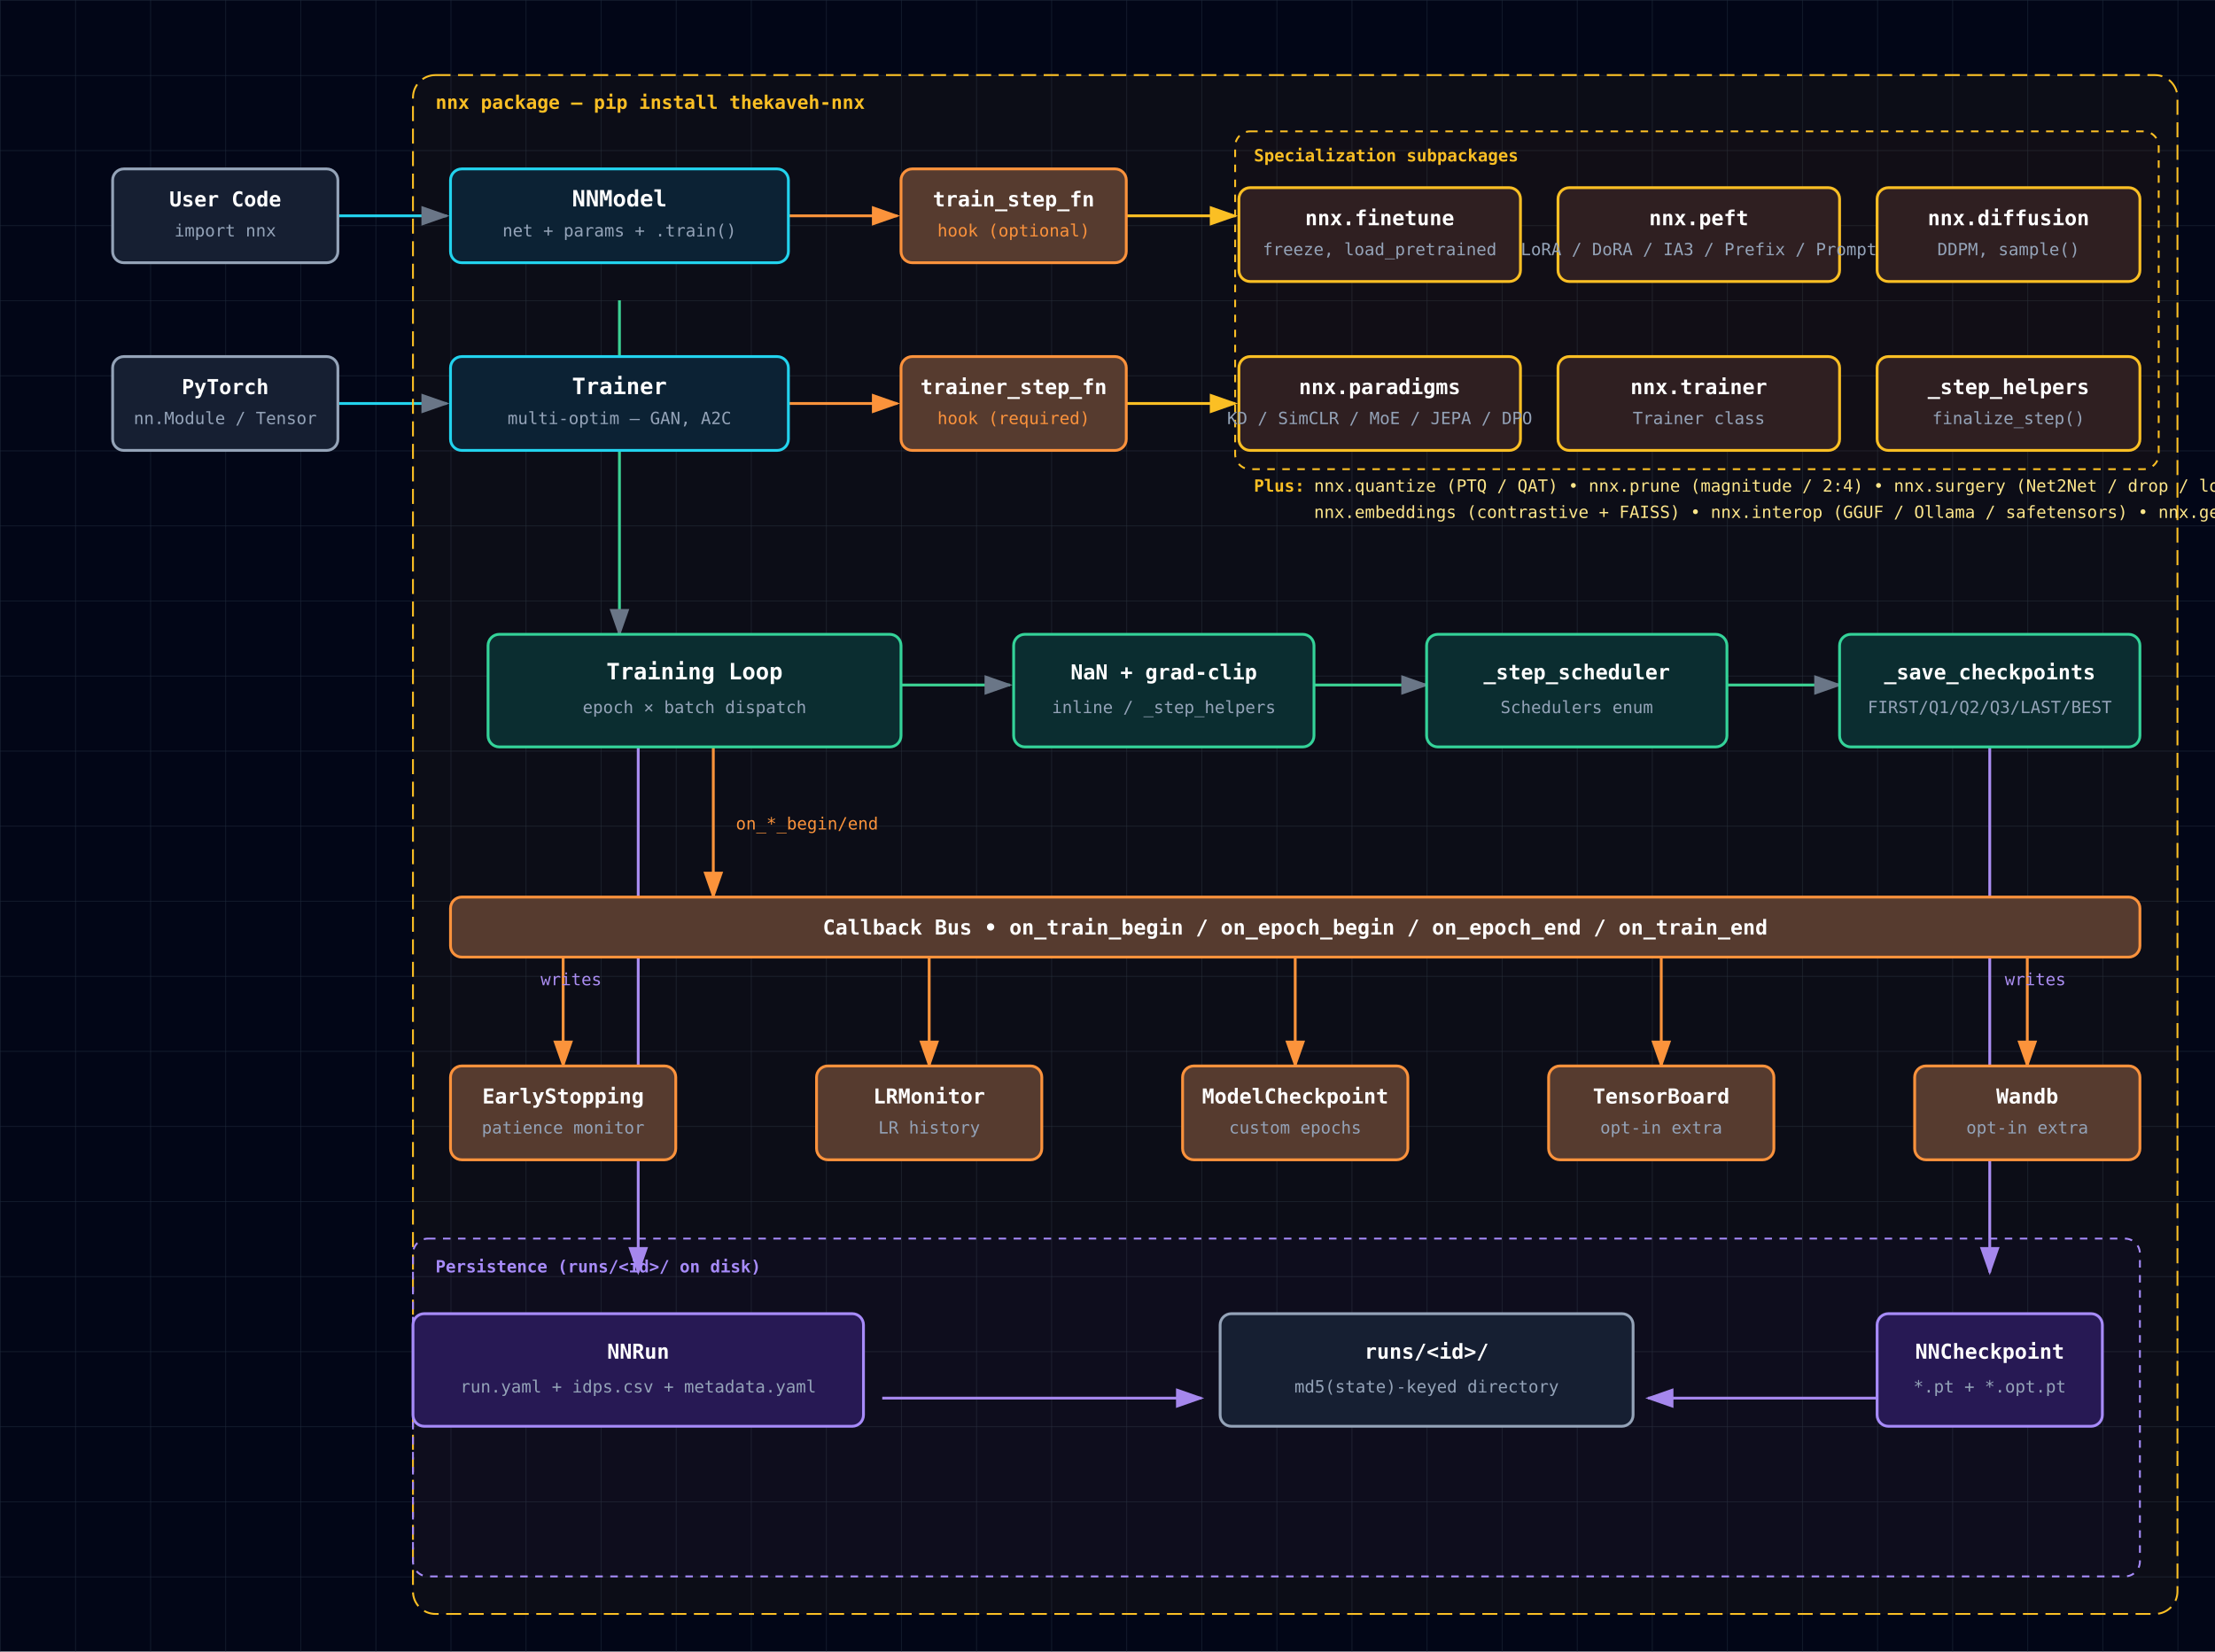
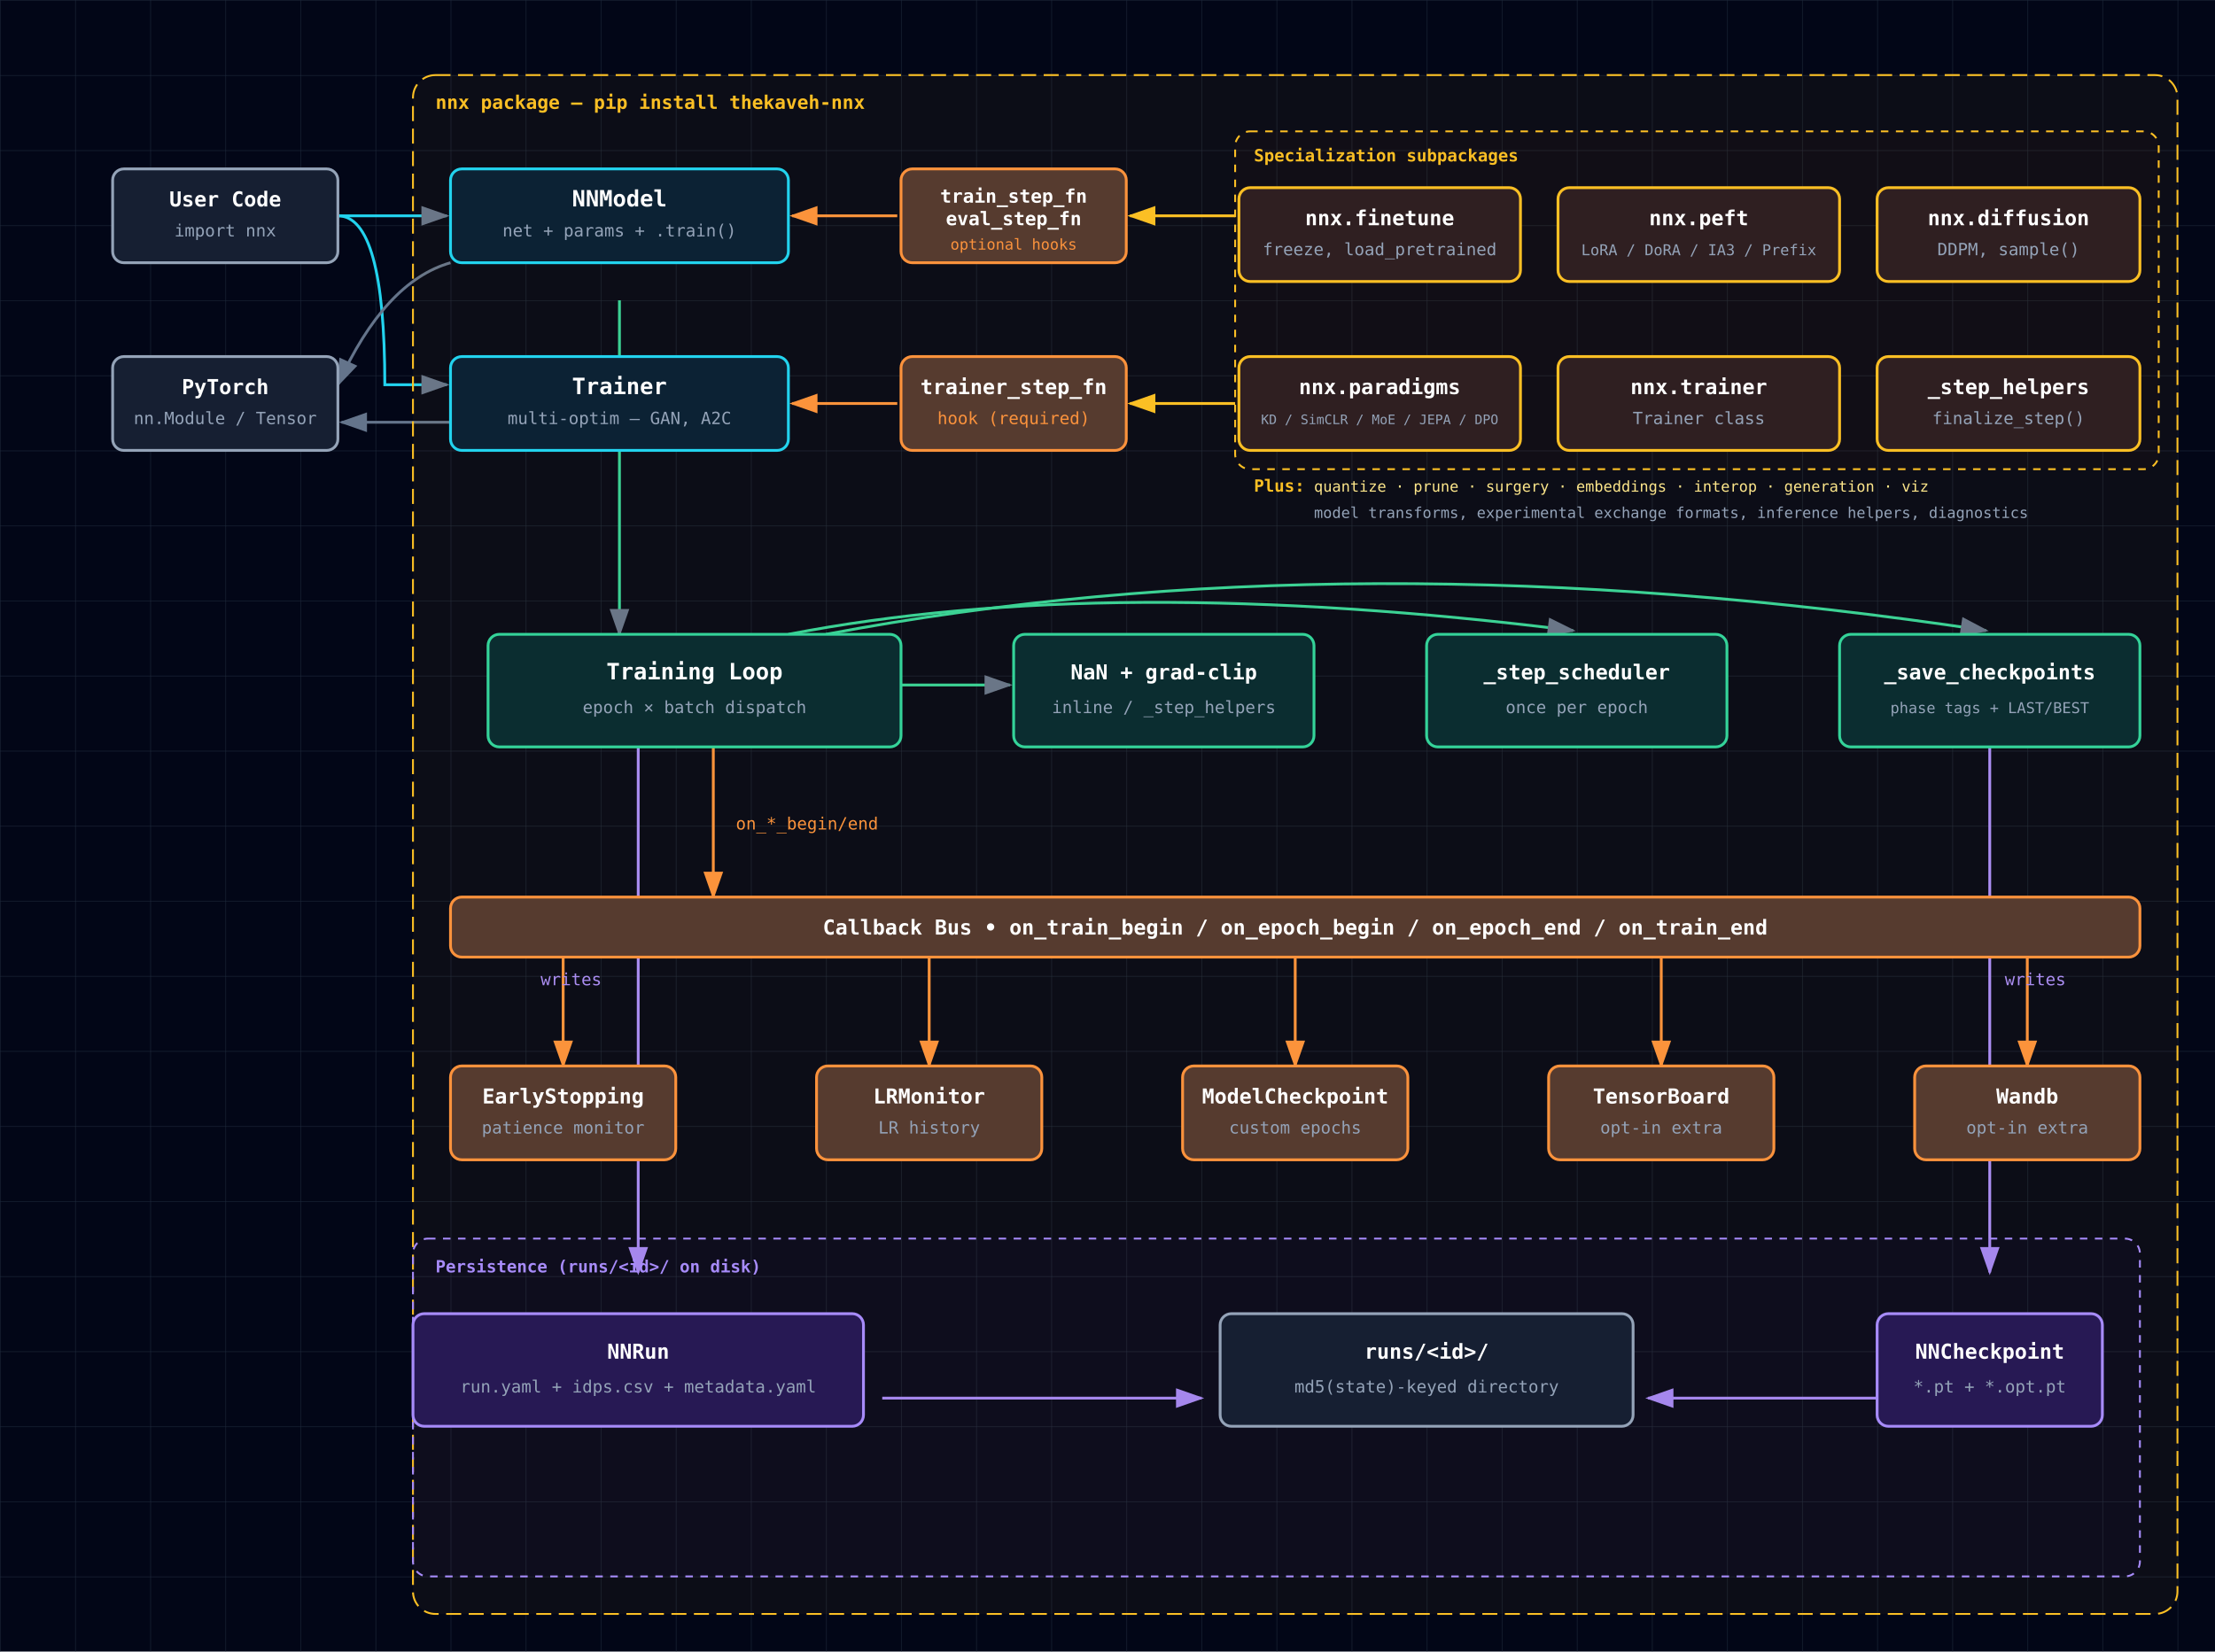
<svg xmlns="http://www.w3.org/2000/svg" viewBox="0 0 1180 880" font-family="ui-monospace, 'JetBrains Mono', 'SF Mono', Menlo, Consolas, monospace">
  <defs>
    <marker id="arrowhead" markerWidth="10" markerHeight="7" refX="9" refY="3.5" orient="auto">
      <polygon points="0 0, 10 3.5, 0 7" fill="#64748b" />
    </marker>
    <marker id="arrowhead-amber" markerWidth="10" markerHeight="7" refX="9" refY="3.5" orient="auto">
      <polygon points="0 0, 10 3.5, 0 7" fill="#fbbf24" />
    </marker>
    <marker id="arrowhead-orange" markerWidth="10" markerHeight="7" refX="9" refY="3.5" orient="auto">
      <polygon points="0 0, 10 3.5, 0 7" fill="#fb923c" />
    </marker>
    <marker id="arrowhead-violet" markerWidth="10" markerHeight="7" refX="9" refY="3.5" orient="auto">
      <polygon points="0 0, 10 3.5, 0 7" fill="#a78bfa" />
    </marker>
    <pattern id="grid" width="40" height="40" patternUnits="userSpaceOnUse">
      <path d="M 40 0 L 0 0 0 40" fill="none" stroke="#1e293b" stroke-width="0.5" />
    </pattern>
  </defs>
  <rect width="100%" height="100%" fill="#020617" />
  <rect width="100%" height="100%" fill="url(#grid)" />
  <line x1="180" y1="115" x2="238" y2="115" stroke="#22d3ee" stroke-width="1.5" marker-end="url(#arrowhead)" />
-   <line x1="180" y1="215" x2="238" y2="215" stroke="#22d3ee" stroke-width="1.5" marker-end="url(#arrowhead)" />
-   <line x1="420" y1="115" x2="478" y2="115" stroke="#fb923c" stroke-width="1.5" marker-end="url(#arrowhead-orange)" />
-   <line x1="420" y1="215" x2="478" y2="215" stroke="#fb923c" stroke-width="1.5" marker-end="url(#arrowhead-orange)" />
-   <line x1="600" y1="115" x2="658" y2="115" stroke="#fbbf24" stroke-width="1.5" marker-end="url(#arrowhead-amber)" />
-   <line x1="600" y1="215" x2="658" y2="215" stroke="#fbbf24" stroke-width="1.5" marker-end="url(#arrowhead-amber)" />
+   <path d="M 180 115 Q 205 115 205 205 L 238 205" fill="none" stroke="#22d3ee" stroke-width="1.5" marker-end="url(#arrowhead)" />
+   <line x1="478" y1="115" x2="422" y2="115" stroke="#fb923c" stroke-width="1.5" marker-end="url(#arrowhead-orange)" />
+   <line x1="478" y1="215" x2="422" y2="215" stroke="#fb923c" stroke-width="1.5" marker-end="url(#arrowhead-orange)" />
+   <line x1="658" y1="115" x2="602" y2="115" stroke="#fbbf24" stroke-width="1.5" marker-end="url(#arrowhead-amber)" />
+   <line x1="658" y1="215" x2="602" y2="215" stroke="#fbbf24" stroke-width="1.5" marker-end="url(#arrowhead-amber)" />
+   <path d="M 240 140 Q 205 150 180 205" fill="none" stroke="#64748b" stroke-width="1.5" marker-end="url(#arrowhead)" />
+   <line x1="240" y1="225" x2="182" y2="225" stroke="#64748b" stroke-width="1.5" marker-end="url(#arrowhead)" />
  <line x1="330" y1="160" x2="330" y2="338" stroke="#34d399" stroke-width="1.5" marker-end="url(#arrowhead)" />
  <line x1="478" y1="365" x2="538" y2="365" stroke="#34d399" stroke-width="1.5" marker-end="url(#arrowhead)" />
-   <line x1="700" y1="365" x2="760" y2="365" stroke="#34d399" stroke-width="1.5" marker-end="url(#arrowhead)" />
-   <line x1="920" y1="365" x2="980" y2="365" stroke="#34d399" stroke-width="1.5" marker-end="url(#arrowhead)" />
+   <path d="M 420 338 Q 590 305 838 336" fill="none" stroke="#34d399" stroke-width="1.5" marker-end="url(#arrowhead)" />
+   <path d="M 440 338 Q 720 285 1058 336" fill="none" stroke="#34d399" stroke-width="1.5" marker-end="url(#arrowhead)" />
  <line x1="380" y1="395" x2="380" y2="478" stroke="#fb923c" stroke-width="1.5" marker-end="url(#arrowhead-orange)" />
  <text x="392" y="442" fill="#fb923c" font-size="9">on_*_begin/end</text>
  <line x1="300" y1="510" x2="300" y2="568" stroke="#fb923c" stroke-width="1.5" marker-end="url(#arrowhead-orange)" />
  <line x1="495" y1="510" x2="495" y2="568" stroke="#fb923c" stroke-width="1.5" marker-end="url(#arrowhead-orange)" />
  <line x1="690" y1="510" x2="690" y2="568" stroke="#fb923c" stroke-width="1.5" marker-end="url(#arrowhead-orange)" />
  <line x1="885" y1="510" x2="885" y2="568" stroke="#fb923c" stroke-width="1.5" marker-end="url(#arrowhead-orange)" />
  <line x1="1080" y1="510" x2="1080" y2="568" stroke="#fb923c" stroke-width="1.5" marker-end="url(#arrowhead-orange)" />
  <line x1="1060" y1="395" x2="1060" y2="678" stroke="#a78bfa" stroke-width="1.5" marker-end="url(#arrowhead-violet)" />
  <text x="1068" y="525" fill="#a78bfa" font-size="9">writes</text>
  <path d="M 340 395 Q 340 580 340 678" fill="none" stroke="#a78bfa" stroke-width="1.5" marker-end="url(#arrowhead-violet)" />
  <text x="288" y="525" fill="#a78bfa" font-size="9">writes</text>
  <line x1="470" y1="745" x2="640" y2="745" stroke="#a78bfa" stroke-width="1.5" marker-end="url(#arrowhead-violet)" />
  <line x1="1010" y1="745" x2="878" y2="745" stroke="#a78bfa" stroke-width="1.5" marker-end="url(#arrowhead-violet)" />
  <rect x="220" y="40" width="940" height="820" rx="12" fill="rgba(251,191,36,0.04)" stroke="#fbbf24" stroke-width="1" stroke-dasharray="8,4" />
  <text x="232" y="58" fill="#fbbf24" font-size="10" font-weight="600">nnx package — pip install thekaveh-nnx</text>
  <rect x="658" y="70" width="492" height="180" rx="8" fill="rgba(120,53,15,0.05)" stroke="#fbbf24" stroke-width="1" stroke-dasharray="4,4" />
  <text x="668" y="86" fill="#fbbf24" font-size="9" font-weight="600">Specialization subpackages</text>
  <rect x="220" y="660" width="920" height="180" rx="8" fill="rgba(76,29,149,0.05)" stroke="#a78bfa" stroke-width="1" stroke-dasharray="4,4" />
  <text x="232" y="678" fill="#a78bfa" font-size="9" font-weight="600">Persistence (runs/&lt;id&gt;/ on disk)</text>
  <rect x="60" y="90" width="120" height="50" rx="6" fill="#0f172a" />
  <rect x="60" y="90" width="120" height="50" rx="6" fill="rgba(30,41,59,0.5)" stroke="#94a3b8" stroke-width="1.5" />
  <text x="120" y="110" fill="white" font-size="11" font-weight="600" text-anchor="middle">User Code</text>
  <text x="120" y="126" fill="#94a3b8" font-size="9" text-anchor="middle">import nnx</text>
  <rect x="60" y="190" width="120" height="50" rx="6" fill="#0f172a" />
  <rect x="60" y="190" width="120" height="50" rx="6" fill="rgba(30,41,59,0.5)" stroke="#94a3b8" stroke-width="1.5" />
  <text x="120" y="210" fill="white" font-size="11" font-weight="600" text-anchor="middle">PyTorch</text>
  <text x="120" y="226" fill="#94a3b8" font-size="9" text-anchor="middle">nn.Module / Tensor</text>
  <rect x="240" y="90" width="180" height="50" rx="6" fill="#0f172a" />
  <rect x="240" y="90" width="180" height="50" rx="6" fill="rgba(8,51,68,0.4)" stroke="#22d3ee" stroke-width="1.5" />
  <text x="330" y="110" fill="white" font-size="12" font-weight="600" text-anchor="middle">NNModel</text>
  <text x="330" y="126" fill="#94a3b8" font-size="9" text-anchor="middle">net + params + .train()</text>
  <rect x="240" y="190" width="180" height="50" rx="6" fill="#0f172a" />
  <rect x="240" y="190" width="180" height="50" rx="6" fill="rgba(8,51,68,0.4)" stroke="#22d3ee" stroke-width="1.5" />
  <text x="330" y="210" fill="white" font-size="12" font-weight="600" text-anchor="middle">Trainer</text>
  <text x="330" y="226" fill="#94a3b8" font-size="9" text-anchor="middle">multi-optim — GAN, A2C</text>
  <rect x="480" y="90" width="120" height="50" rx="6" fill="#0f172a" />
  <rect x="480" y="90" width="120" height="50" rx="6" fill="rgba(251,146,60,0.3)" stroke="#fb923c" stroke-width="1.5" />
-   <text x="540" y="110" fill="white" font-size="11" font-weight="600" text-anchor="middle">train_step_fn</text>
-   <text x="540" y="126" fill="#fb923c" font-size="9" text-anchor="middle">hook (optional)</text>
+   <text x="540" y="108" fill="white" font-size="10" font-weight="600" text-anchor="middle">train_step_fn</text>
+   <text x="540" y="120" fill="white" font-size="10" font-weight="600" text-anchor="middle">eval_step_fn</text>
+   <text x="540" y="133" fill="#fb923c" font-size="8" text-anchor="middle">optional hooks</text>
  <rect x="480" y="190" width="120" height="50" rx="6" fill="#0f172a" />
  <rect x="480" y="190" width="120" height="50" rx="6" fill="rgba(251,146,60,0.3)" stroke="#fb923c" stroke-width="1.5" />
  <text x="540" y="210" fill="white" font-size="11" font-weight="600" text-anchor="middle">trainer_step_fn</text>
  <text x="540" y="226" fill="#fb923c" font-size="9" text-anchor="middle">hook (required)</text>
  <rect x="660" y="100" width="150" height="50" rx="6" fill="#0f172a" />
  <rect x="660" y="100" width="150" height="50" rx="6" fill="rgba(120,53,15,0.3)" stroke="#fbbf24" stroke-width="1.5" />
  <text x="735" y="120" fill="white" font-size="11" font-weight="600" text-anchor="middle">nnx.finetune</text>
  <text x="735" y="136" fill="#94a3b8" font-size="9" text-anchor="middle">freeze, load_pretrained</text>
  <rect x="830" y="100" width="150" height="50" rx="6" fill="#0f172a" />
  <rect x="830" y="100" width="150" height="50" rx="6" fill="rgba(120,53,15,0.3)" stroke="#fbbf24" stroke-width="1.5" />
  <text x="905" y="120" fill="white" font-size="11" font-weight="600" text-anchor="middle">nnx.peft</text>
-   <text x="905" y="136" fill="#94a3b8" font-size="9" text-anchor="middle">LoRA / DoRA / IA3 / Prefix / Prompt</text>
+   <text x="905" y="136" fill="#94a3b8" font-size="8" text-anchor="middle">LoRA / DoRA / IA3 / Prefix</text>
  <rect x="1000" y="100" width="140" height="50" rx="6" fill="#0f172a" />
  <rect x="1000" y="100" width="140" height="50" rx="6" fill="rgba(120,53,15,0.3)" stroke="#fbbf24" stroke-width="1.5" />
  <text x="1070" y="120" fill="white" font-size="11" font-weight="600" text-anchor="middle">nnx.diffusion</text>
  <text x="1070" y="136" fill="#94a3b8" font-size="9" text-anchor="middle">DDPM, sample()</text>
  <rect x="660" y="190" width="150" height="50" rx="6" fill="#0f172a" />
  <rect x="660" y="190" width="150" height="50" rx="6" fill="rgba(120,53,15,0.3)" stroke="#fbbf24" stroke-width="1.5" />
  <text x="735" y="210" fill="white" font-size="11" font-weight="600" text-anchor="middle">nnx.paradigms</text>
-   <text x="735" y="226" fill="#94a3b8" font-size="9" text-anchor="middle">KD / SimCLR / MoE / JEPA / DPO</text>
+   <text x="735" y="226" fill="#94a3b8" font-size="7" text-anchor="middle">KD / SimCLR / MoE / JEPA / DPO</text>
  <rect x="830" y="190" width="150" height="50" rx="6" fill="#0f172a" />
  <rect x="830" y="190" width="150" height="50" rx="6" fill="rgba(120,53,15,0.3)" stroke="#fbbf24" stroke-width="1.5" />
  <text x="905" y="210" fill="white" font-size="11" font-weight="600" text-anchor="middle">nnx.trainer</text>
  <text x="905" y="226" fill="#94a3b8" font-size="9" text-anchor="middle">Trainer class</text>
  <rect x="1000" y="190" width="140" height="50" rx="6" fill="#0f172a" />
  <rect x="1000" y="190" width="140" height="50" rx="6" fill="rgba(120,53,15,0.3)" stroke="#fbbf24" stroke-width="1.5" />
  <text x="1070" y="210" fill="white" font-size="11" font-weight="600" text-anchor="middle">_step_helpers</text>
  <text x="1070" y="226" fill="#94a3b8" font-size="9" text-anchor="middle">finalize_step()</text>
  <text x="668" y="262" fill="#fbbf24" font-size="9" font-weight="600">Plus:</text>
-   <text x="700" y="262" fill="#fde68a" font-size="9">nnx.quantize (PTQ / QAT)  •  nnx.prune (magnitude / 2:4)  •  nnx.surgery (Net2Net / drop / low-rank)  •</text>
-   <text x="700" y="276" fill="#fde68a" font-size="9">nnx.embeddings (contrastive + FAISS)  •  nnx.interop (GGUF / Ollama / safetensors)  •  nnx.generation (LogitsProcessor)  •  nnx.viz (model-internals)</text>
+   <text x="700" y="262" fill="#fde68a" font-size="8">quantize · prune · surgery · embeddings · interop · generation · viz</text>
+   <text x="700" y="276" fill="#94a3b8" font-size="8">model transforms, experimental exchange formats, inference helpers, diagnostics</text>
  <rect x="260" y="338" width="220" height="60" rx="6" fill="#0f172a" />
  <rect x="260" y="338" width="220" height="60" rx="6" fill="rgba(6,78,59,0.4)" stroke="#34d399" stroke-width="1.5" />
  <text x="370" y="362" fill="white" font-size="12" font-weight="600" text-anchor="middle">Training Loop</text>
  <text x="370" y="380" fill="#94a3b8" font-size="9" text-anchor="middle">epoch × batch dispatch</text>
  <rect x="540" y="338" width="160" height="60" rx="6" fill="#0f172a" />
  <rect x="540" y="338" width="160" height="60" rx="6" fill="rgba(6,78,59,0.4)" stroke="#34d399" stroke-width="1.5" />
  <text x="620" y="362" fill="white" font-size="11" font-weight="600" text-anchor="middle">NaN + grad-clip</text>
  <text x="620" y="380" fill="#94a3b8" font-size="9" text-anchor="middle">inline / _step_helpers</text>
  <rect x="760" y="338" width="160" height="60" rx="6" fill="#0f172a" />
  <rect x="760" y="338" width="160" height="60" rx="6" fill="rgba(6,78,59,0.4)" stroke="#34d399" stroke-width="1.5" />
  <text x="840" y="362" fill="white" font-size="11" font-weight="600" text-anchor="middle">_step_scheduler</text>
-   <text x="840" y="380" fill="#94a3b8" font-size="9" text-anchor="middle">Schedulers enum</text>
+   <text x="840" y="380" fill="#94a3b8" font-size="9" text-anchor="middle">once per epoch</text>
  <rect x="980" y="338" width="160" height="60" rx="6" fill="#0f172a" />
  <rect x="980" y="338" width="160" height="60" rx="6" fill="rgba(6,78,59,0.4)" stroke="#34d399" stroke-width="1.5" />
  <text x="1060" y="362" fill="white" font-size="11" font-weight="600" text-anchor="middle">_save_checkpoints</text>
-   <text x="1060" y="380" fill="#94a3b8" font-size="9" text-anchor="middle">FIRST/Q1/Q2/Q3/LAST/BEST</text>
+   <text x="1060" y="380" fill="#94a3b8" font-size="8" text-anchor="middle">phase tags + LAST/BEST</text>
  <rect x="240" y="478" width="900" height="32" rx="6" fill="#0f172a" />
  <rect x="240" y="478" width="900" height="32" rx="6" fill="rgba(251,146,60,0.3)" stroke="#fb923c" stroke-width="1.5" />
  <text x="690" y="498" fill="white" font-size="11" font-weight="600" text-anchor="middle">Callback Bus  •  on_train_begin / on_epoch_begin / on_epoch_end / on_train_end</text>
  <rect x="240" y="568" width="120" height="50" rx="6" fill="#0f172a" />
  <rect x="240" y="568" width="120" height="50" rx="6" fill="rgba(251,146,60,0.3)" stroke="#fb923c" stroke-width="1.5" />
  <text x="300" y="588" fill="white" font-size="11" font-weight="600" text-anchor="middle">EarlyStopping</text>
  <text x="300" y="604" fill="#94a3b8" font-size="9" text-anchor="middle">patience monitor</text>
  <rect x="435" y="568" width="120" height="50" rx="6" fill="#0f172a" />
  <rect x="435" y="568" width="120" height="50" rx="6" fill="rgba(251,146,60,0.3)" stroke="#fb923c" stroke-width="1.5" />
  <text x="495" y="588" fill="white" font-size="11" font-weight="600" text-anchor="middle">LRMonitor</text>
  <text x="495" y="604" fill="#94a3b8" font-size="9" text-anchor="middle">LR history</text>
  <rect x="630" y="568" width="120" height="50" rx="6" fill="#0f172a" />
  <rect x="630" y="568" width="120" height="50" rx="6" fill="rgba(251,146,60,0.3)" stroke="#fb923c" stroke-width="1.5" />
  <text x="690" y="588" fill="white" font-size="11" font-weight="600" text-anchor="middle">ModelCheckpoint</text>
  <text x="690" y="604" fill="#94a3b8" font-size="9" text-anchor="middle">custom epochs</text>
  <rect x="825" y="568" width="120" height="50" rx="6" fill="#0f172a" />
  <rect x="825" y="568" width="120" height="50" rx="6" fill="rgba(251,146,60,0.3)" stroke="#fb923c" stroke-width="1.5" />
  <text x="885" y="588" fill="white" font-size="11" font-weight="600" text-anchor="middle">TensorBoard</text>
  <text x="885" y="604" fill="#94a3b8" font-size="9" text-anchor="middle">opt-in extra</text>
  <rect x="1020" y="568" width="120" height="50" rx="6" fill="#0f172a" />
  <rect x="1020" y="568" width="120" height="50" rx="6" fill="rgba(251,146,60,0.3)" stroke="#fb923c" stroke-width="1.5" />
  <text x="1080" y="588" fill="white" font-size="11" font-weight="600" text-anchor="middle">Wandb</text>
  <text x="1080" y="604" fill="#94a3b8" font-size="9" text-anchor="middle">opt-in extra</text>
  <rect x="220" y="700" width="240" height="60" rx="6" fill="#0f172a" />
  <rect x="220" y="700" width="240" height="60" rx="6" fill="rgba(76,29,149,0.4)" stroke="#a78bfa" stroke-width="1.5" />
  <text x="340" y="724" fill="white" font-size="11" font-weight="600" text-anchor="middle">NNRun</text>
  <text x="340" y="742" fill="#94a3b8" font-size="9" text-anchor="middle">run.yaml + idps.csv + metadata.yaml</text>
  <rect x="650" y="700" width="220" height="60" rx="6" fill="#0f172a" />
  <rect x="650" y="700" width="220" height="60" rx="6" fill="rgba(30,41,59,0.5)" stroke="#94a3b8" stroke-width="1.5" />
  <text x="760" y="724" fill="white" font-size="11" font-weight="600" text-anchor="middle">runs/&lt;id&gt;/</text>
  <text x="760" y="742" fill="#94a3b8" font-size="9" text-anchor="middle">md5(state)-keyed directory</text>
  <rect x="1000" y="700" width="120" height="60" rx="6" fill="#0f172a" />
  <rect x="1000" y="700" width="120" height="60" rx="6" fill="rgba(76,29,149,0.4)" stroke="#a78bfa" stroke-width="1.5" />
  <text x="1060" y="724" fill="white" font-size="11" font-weight="600" text-anchor="middle">NNCheckpoint</text>
  <text x="1060" y="742" fill="#94a3b8" font-size="9" text-anchor="middle">*.pt + *.opt.pt</text>
</svg>
